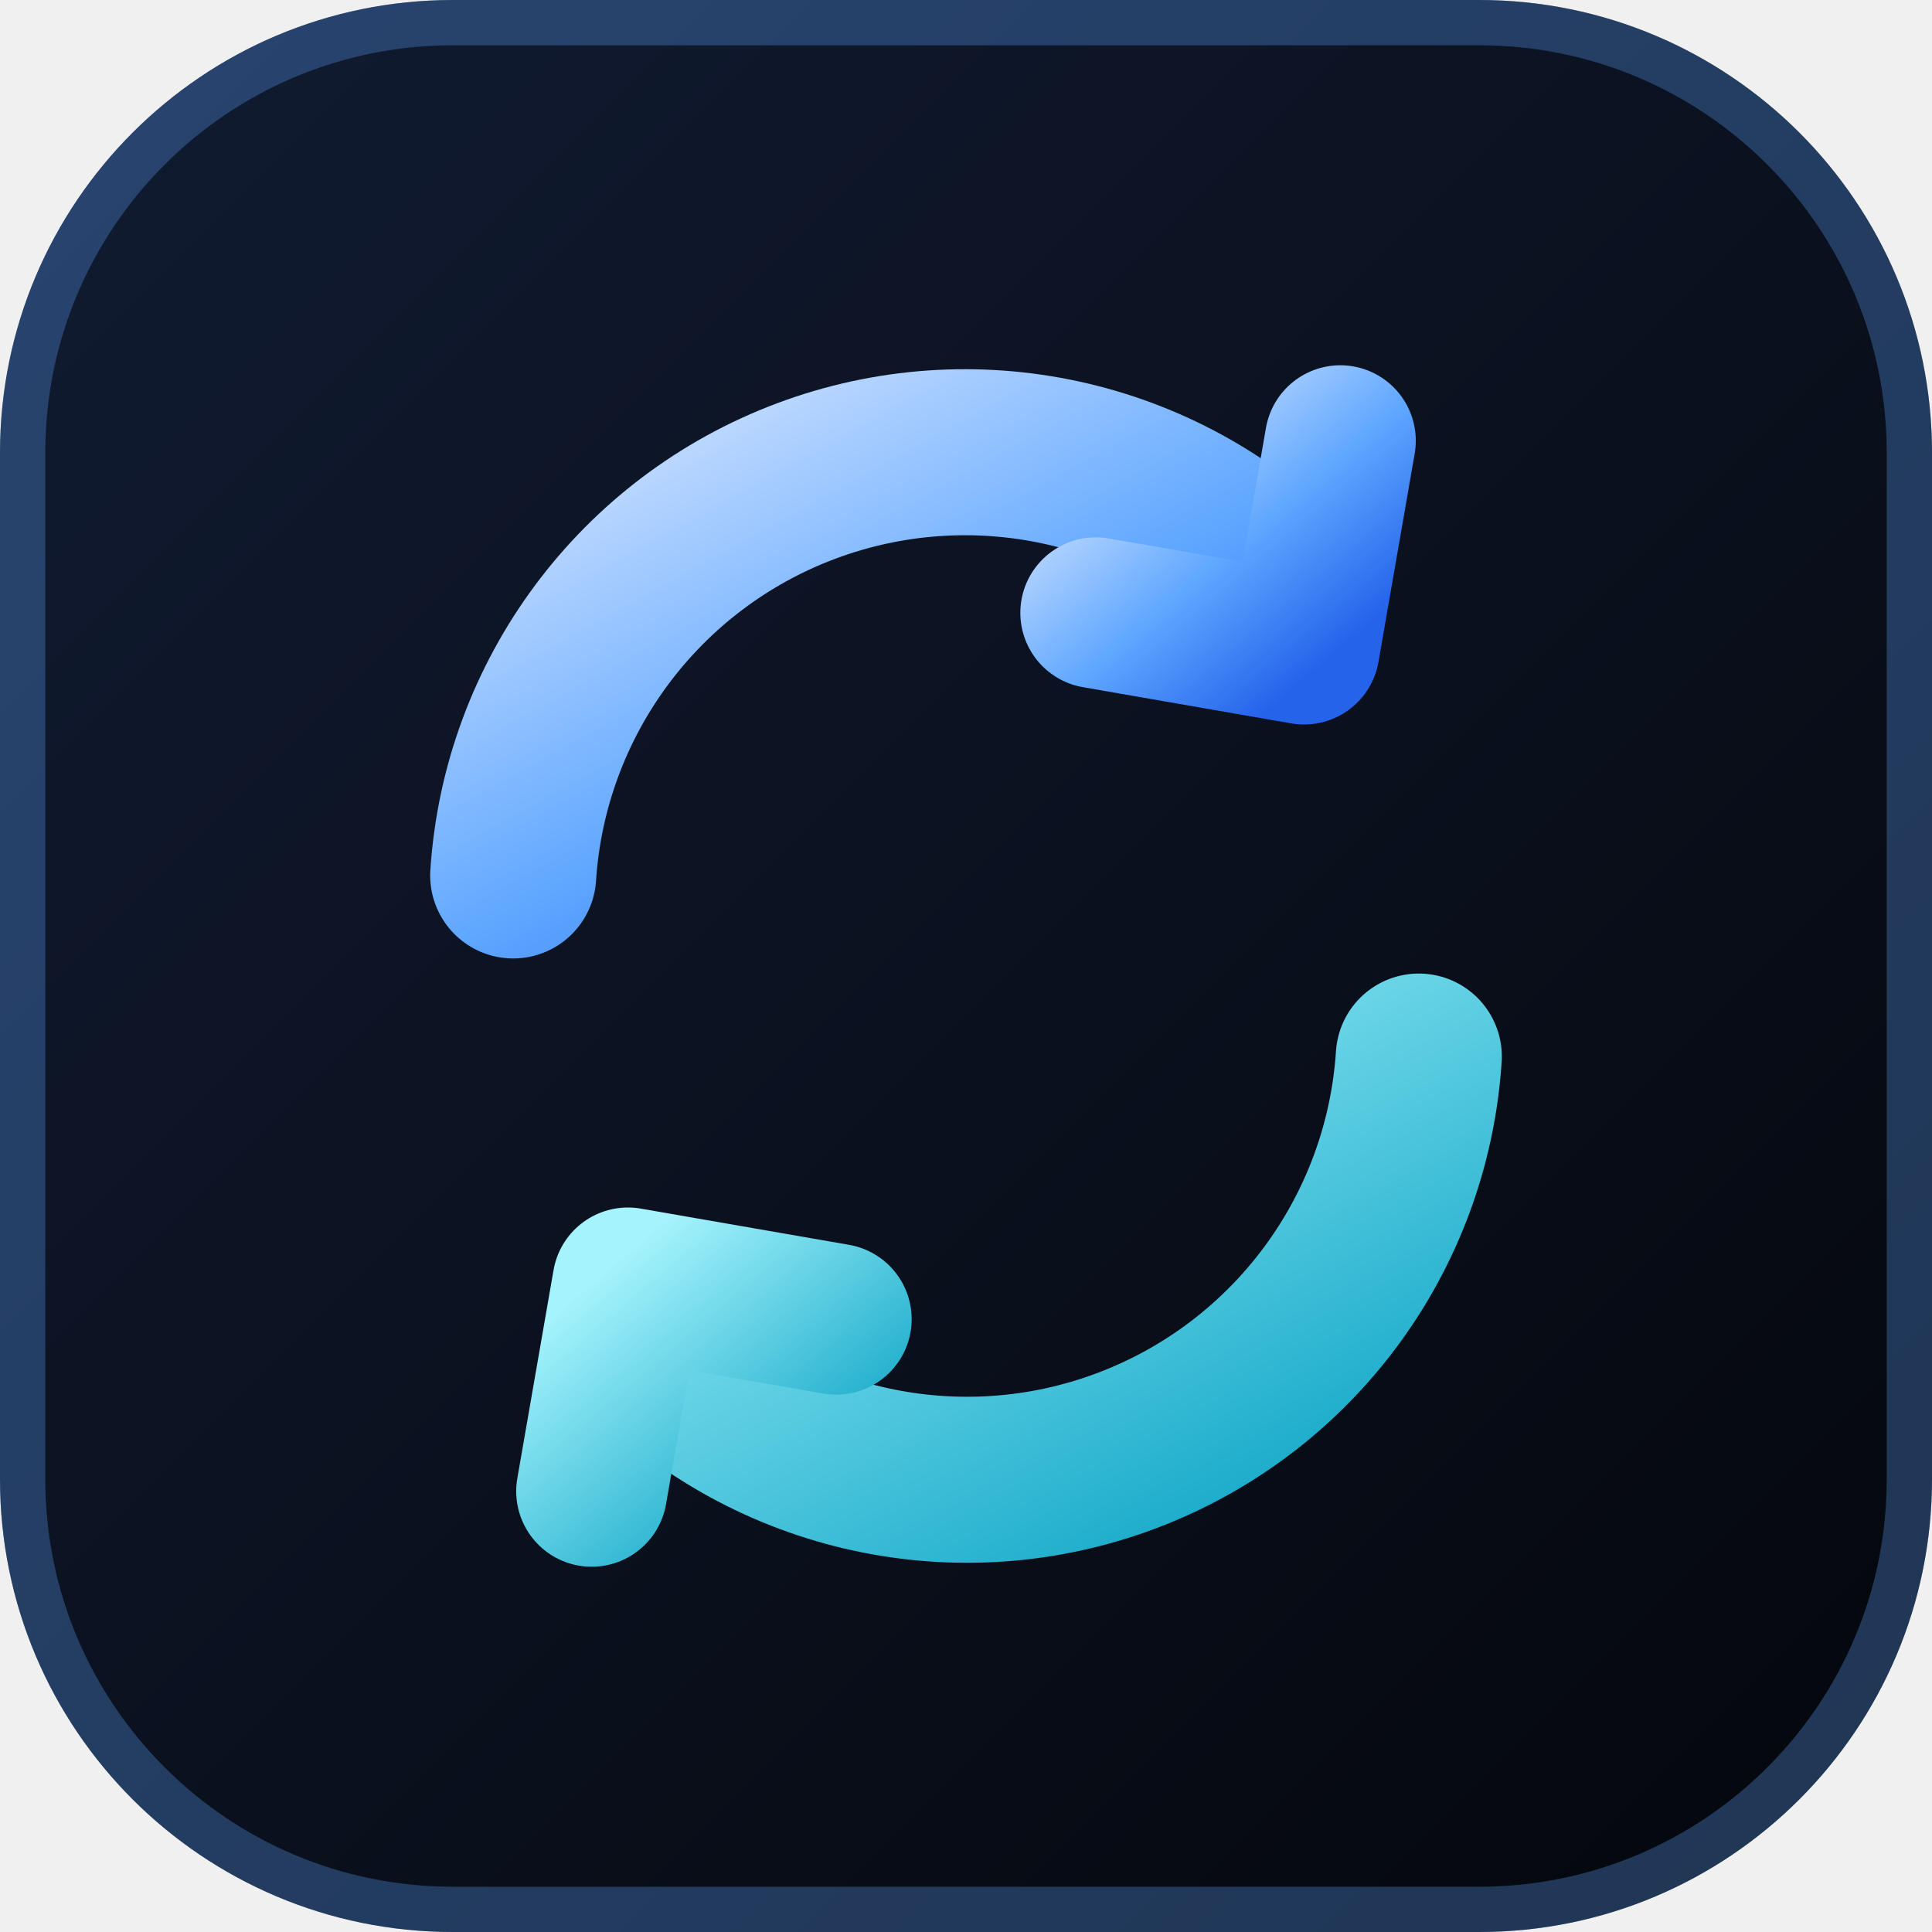
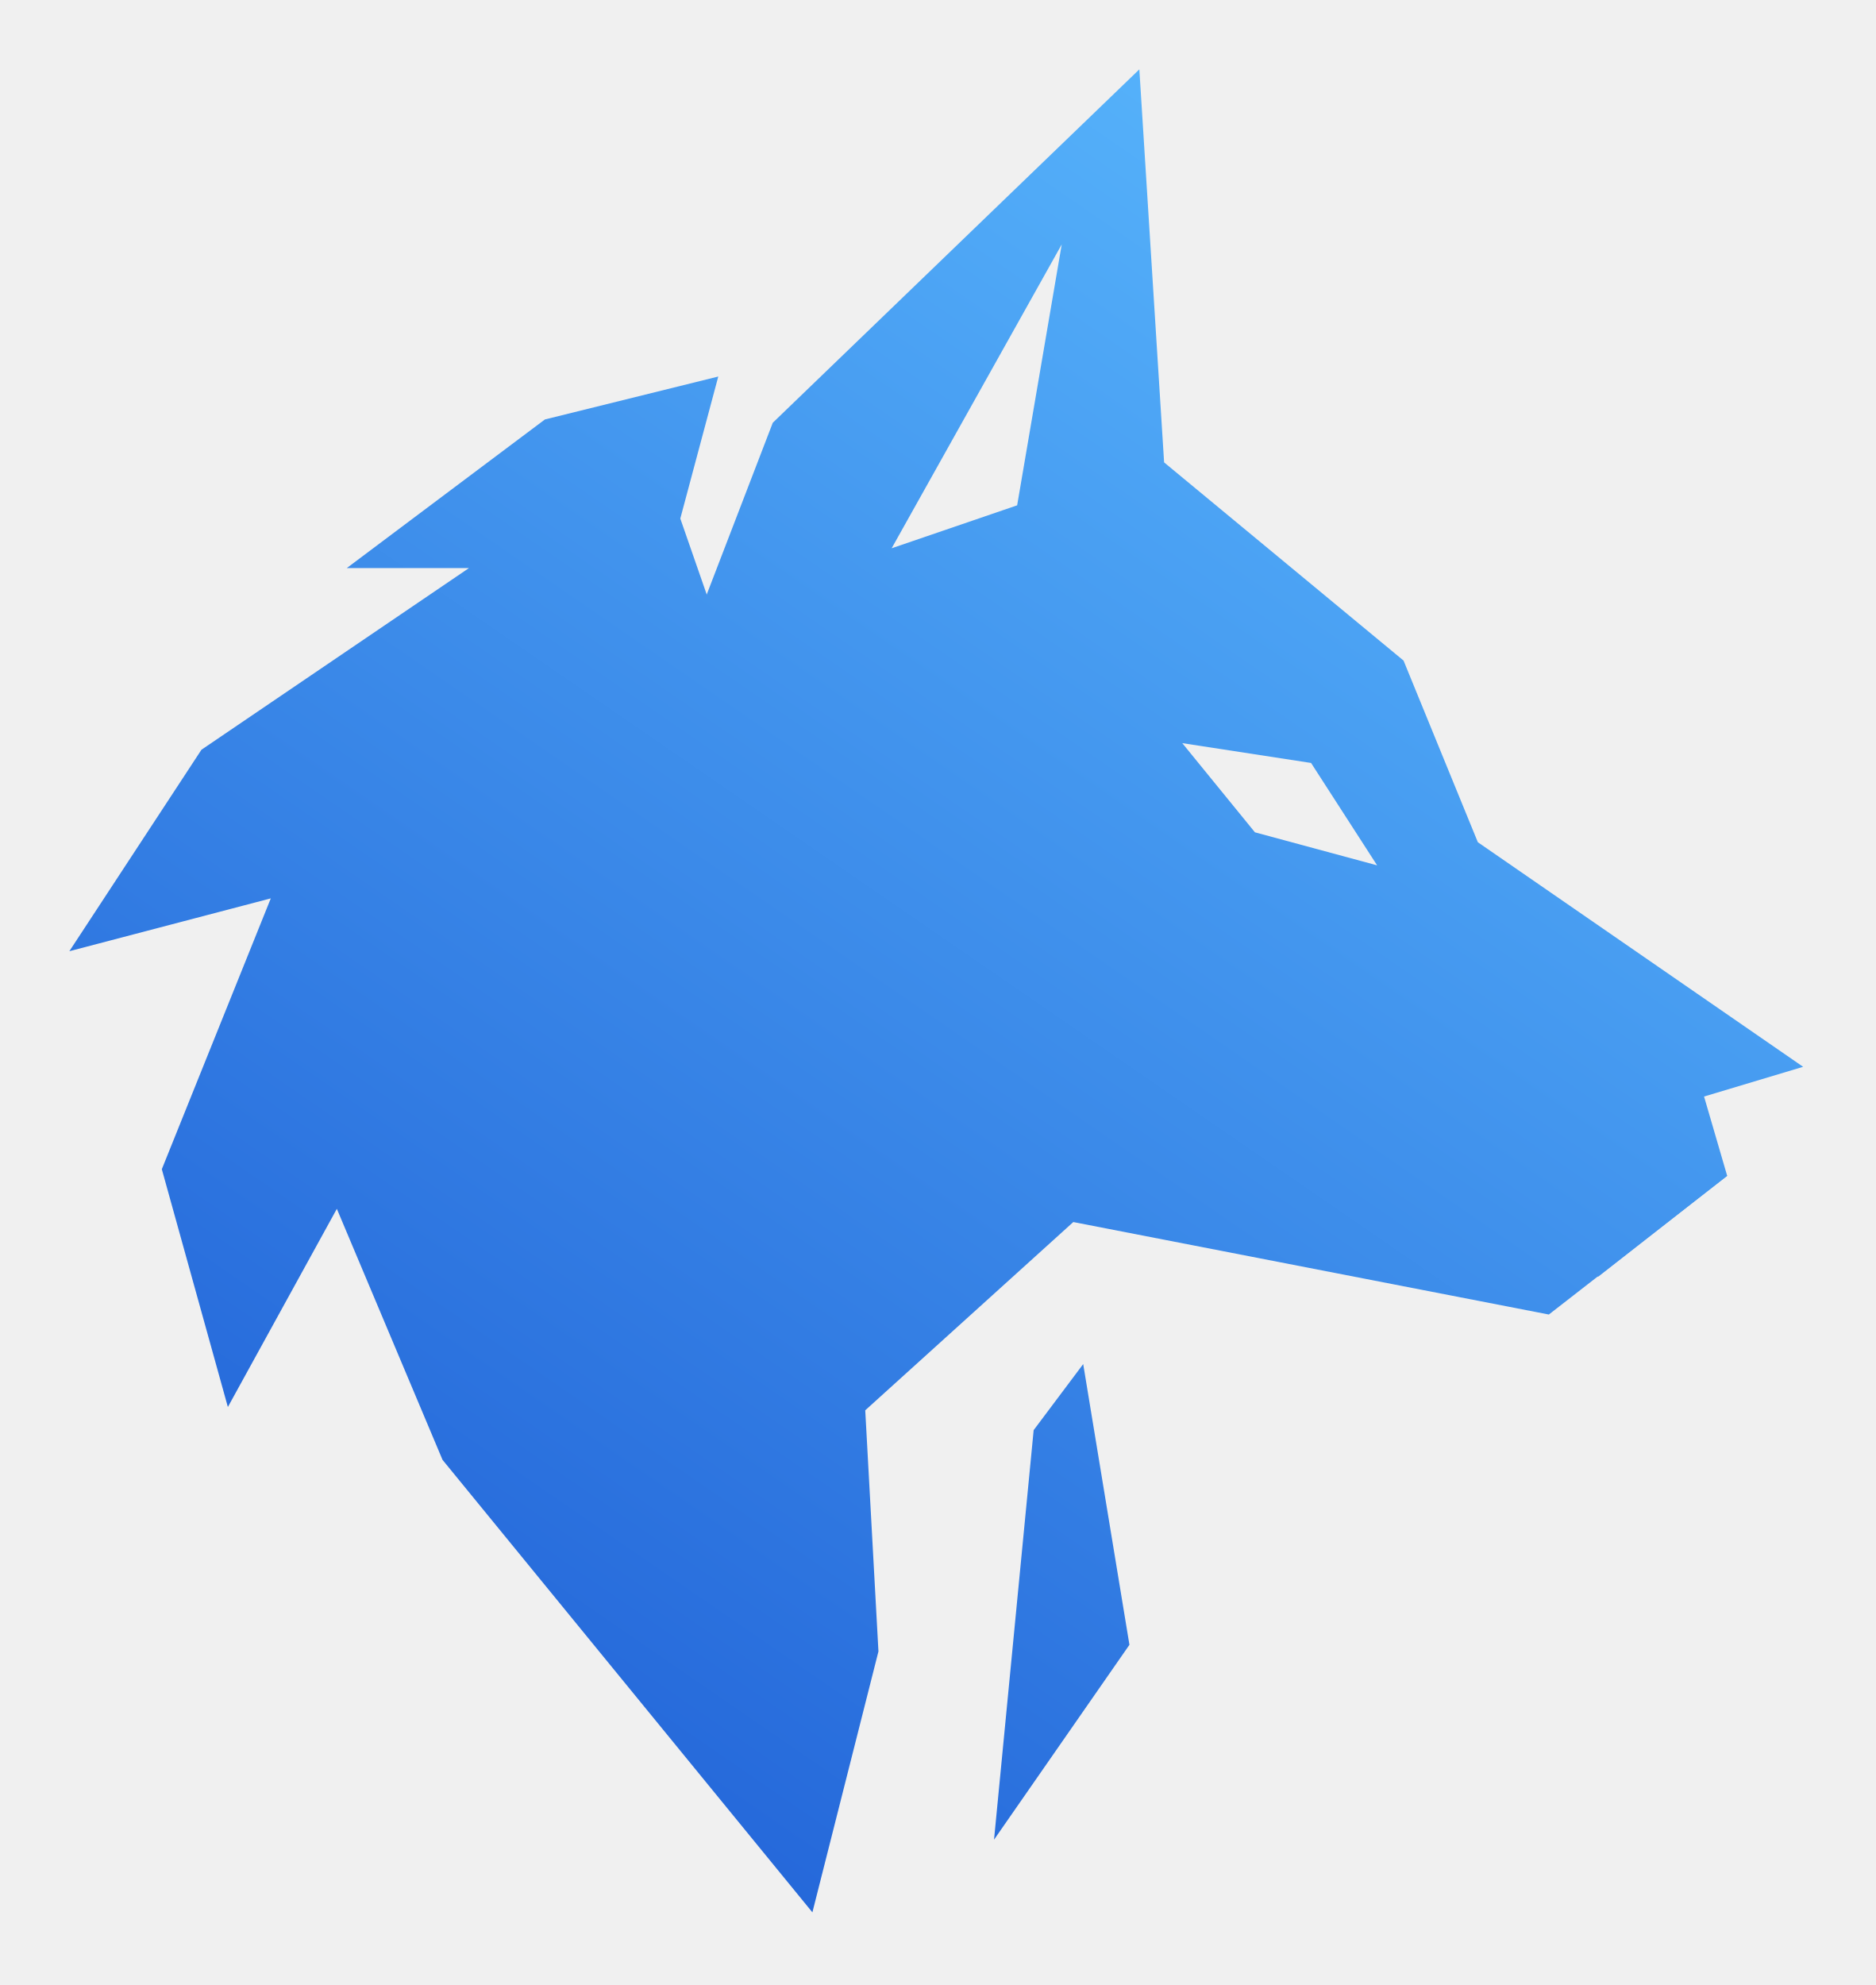
- <svg xmlns="http://www.w3.org/2000/svg" viewBox="0 0 64 64">
+ <svg xmlns="http://www.w3.org/2000/svg" viewBox="0 0 1136 1202" width="1136" height="1202">
  <defs>
-     <linearGradient id="bg" x1="0" y1="0" x2="1" y2="1">
-       <stop offset="0" stop-color="#111c33" />
-       <stop offset="1" stop-color="#04060b" />
+     <linearGradient id="g1" gradientUnits="userSpaceOnUse" x1="1000" y1="60" x2="250" y2="1150">
+       <stop offset="0" stop-color="#5CBCFF" />
+       <stop offset="1" stop-color="#1F5FD6" />
    </linearGradient>
-     <linearGradient id="blue" x1="0" y1="0" x2="1" y2="1">
-       <stop offset="0" stop-color="#cfe2ff" />
-       <stop offset=".55" stop-color="#5ea6ff" />
-       <stop offset="1" stop-color="#2563eb" />
-     </linearGradient>
-     <linearGradient id="cyan" x1="1" y1="1" x2="0" y2="0">
-       <stop offset="0" stop-color="#0ea5c6" />
-       <stop offset="1" stop-color="#a5f3fc" />
-     </linearGradient>
+     <mask id="m1" maskUnits="userSpaceOnUse" x="0" y="0" width="1136" height="1202">
+       <rect width="1136" height="1202" fill="#fff" />
+       <path d="M643 148 L616 306 L540 332 Z M716 450 L794 462 L834 524 L760 504 Z" fill="#000" />
+     </mask>
  </defs>
-   <rect width="64" height="64" rx="15" fill="url(#bg)" />
-   <rect x=".75" y=".75" width="62.5" height="62.5" rx="14.25" fill="none" stroke="#5ea6ff" stroke-opacity=".3" stroke-width="1.5" />
-   <path d="M17 29a15 15 0 0 1 25.6-9.6" fill="none" stroke="url(#blue)" stroke-width="5.5" stroke-linecap="round" />
-   <path d="M44.4 14.6l-1.2 6.9-6.9-1.2" fill="none" stroke="url(#blue)" stroke-width="5" stroke-linecap="round" stroke-linejoin="round" />
-   <path d="M47 35a15 15 0 0 1-25.6 9.6" fill="none" stroke="url(#cyan)" stroke-width="5.5" stroke-linecap="round" />
-   <path d="M19.6 49.4l1.2-6.9 6.9 1.2" fill="none" stroke="url(#cyan)" stroke-width="5" stroke-linecap="round" stroke-linejoin="round" />
+   <g transform="translate(0.00 0.00) scale(1)">
+     <g fill="url(#g1)" mask="url(#m1)">
+       <path d="M435 228 L412 314 L428 360 L1046 712 L938 796 L650 740 L524 854 L532 1000 L492 1158 L268 884 L204 732 L138 852 L98 708 L164 544 L42 576 L122 454 L284 344 L210 344 L330 254 Z" />
+       <path d="M656 826 L684 996 L602 1114 L626 866 Z" />
+       <path d="M690 42 L705 280 L850 400 L895 510 L1092 646 L1032 664 L1046 712 L968 773 L598 688 L394 832 L358 662 L458 540 L318 540 L456 410 L428 360 L468 256 Z" />
+     </g>
+   </g>
</svg>
